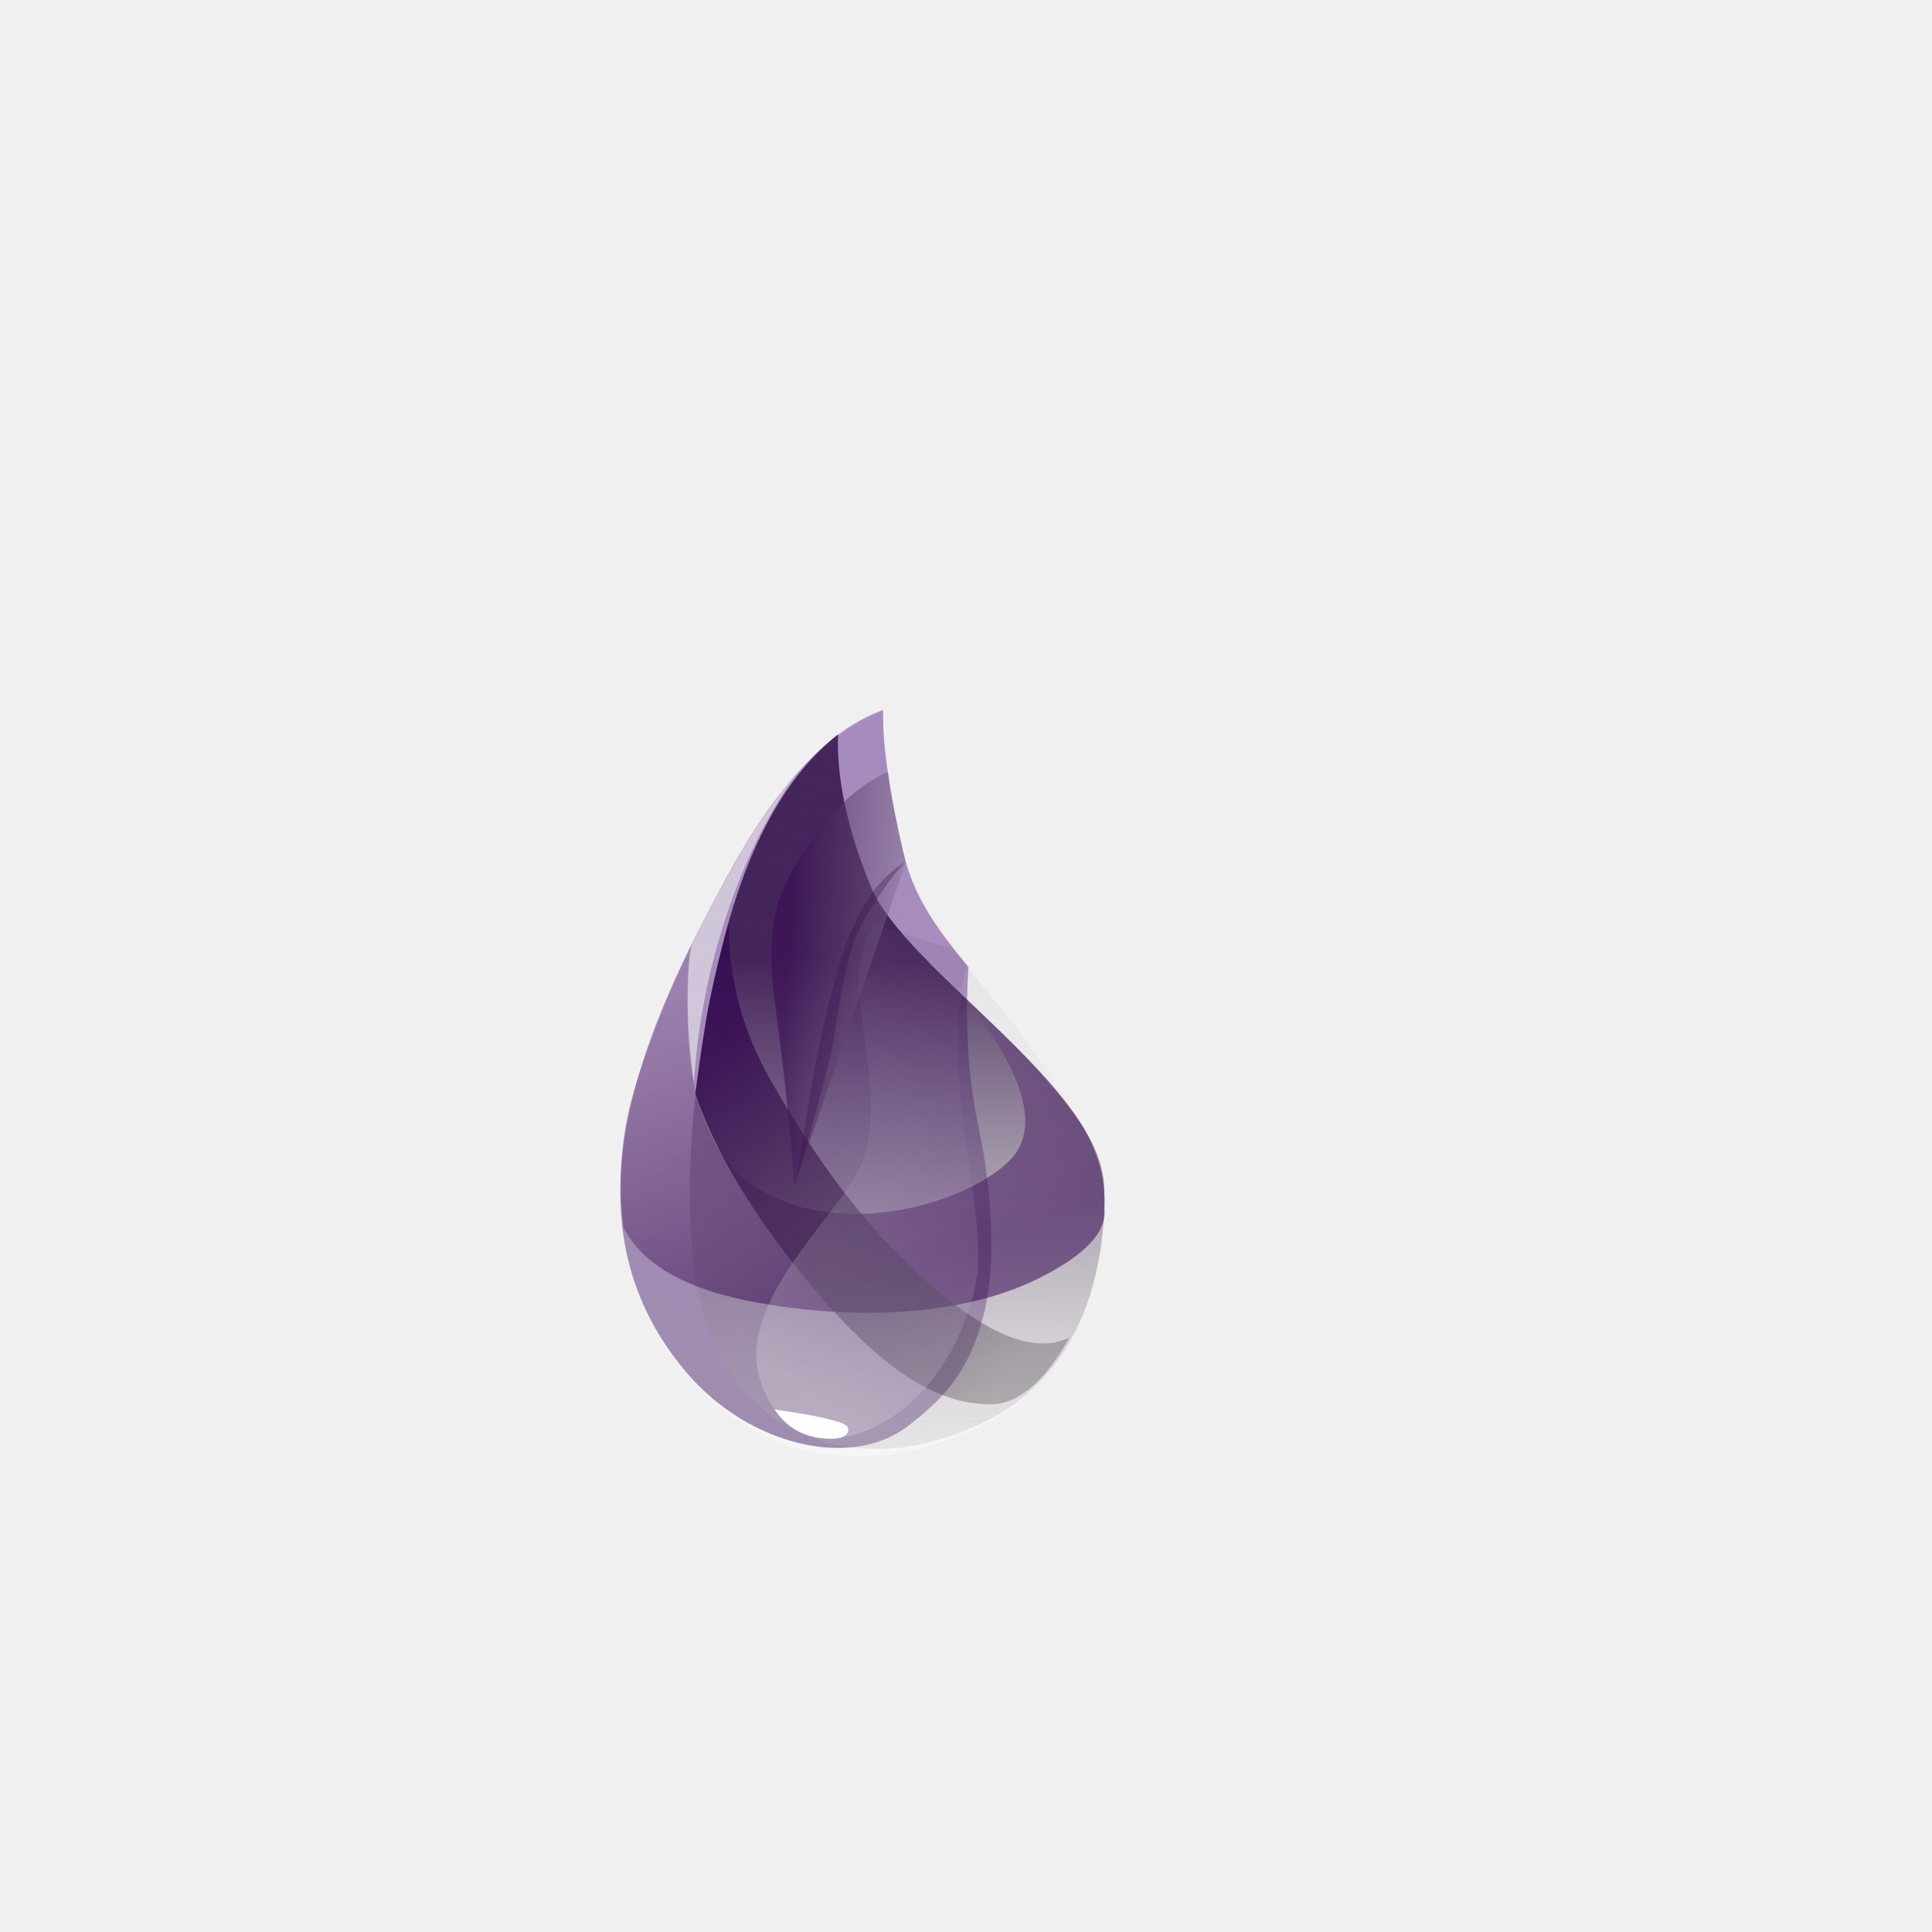
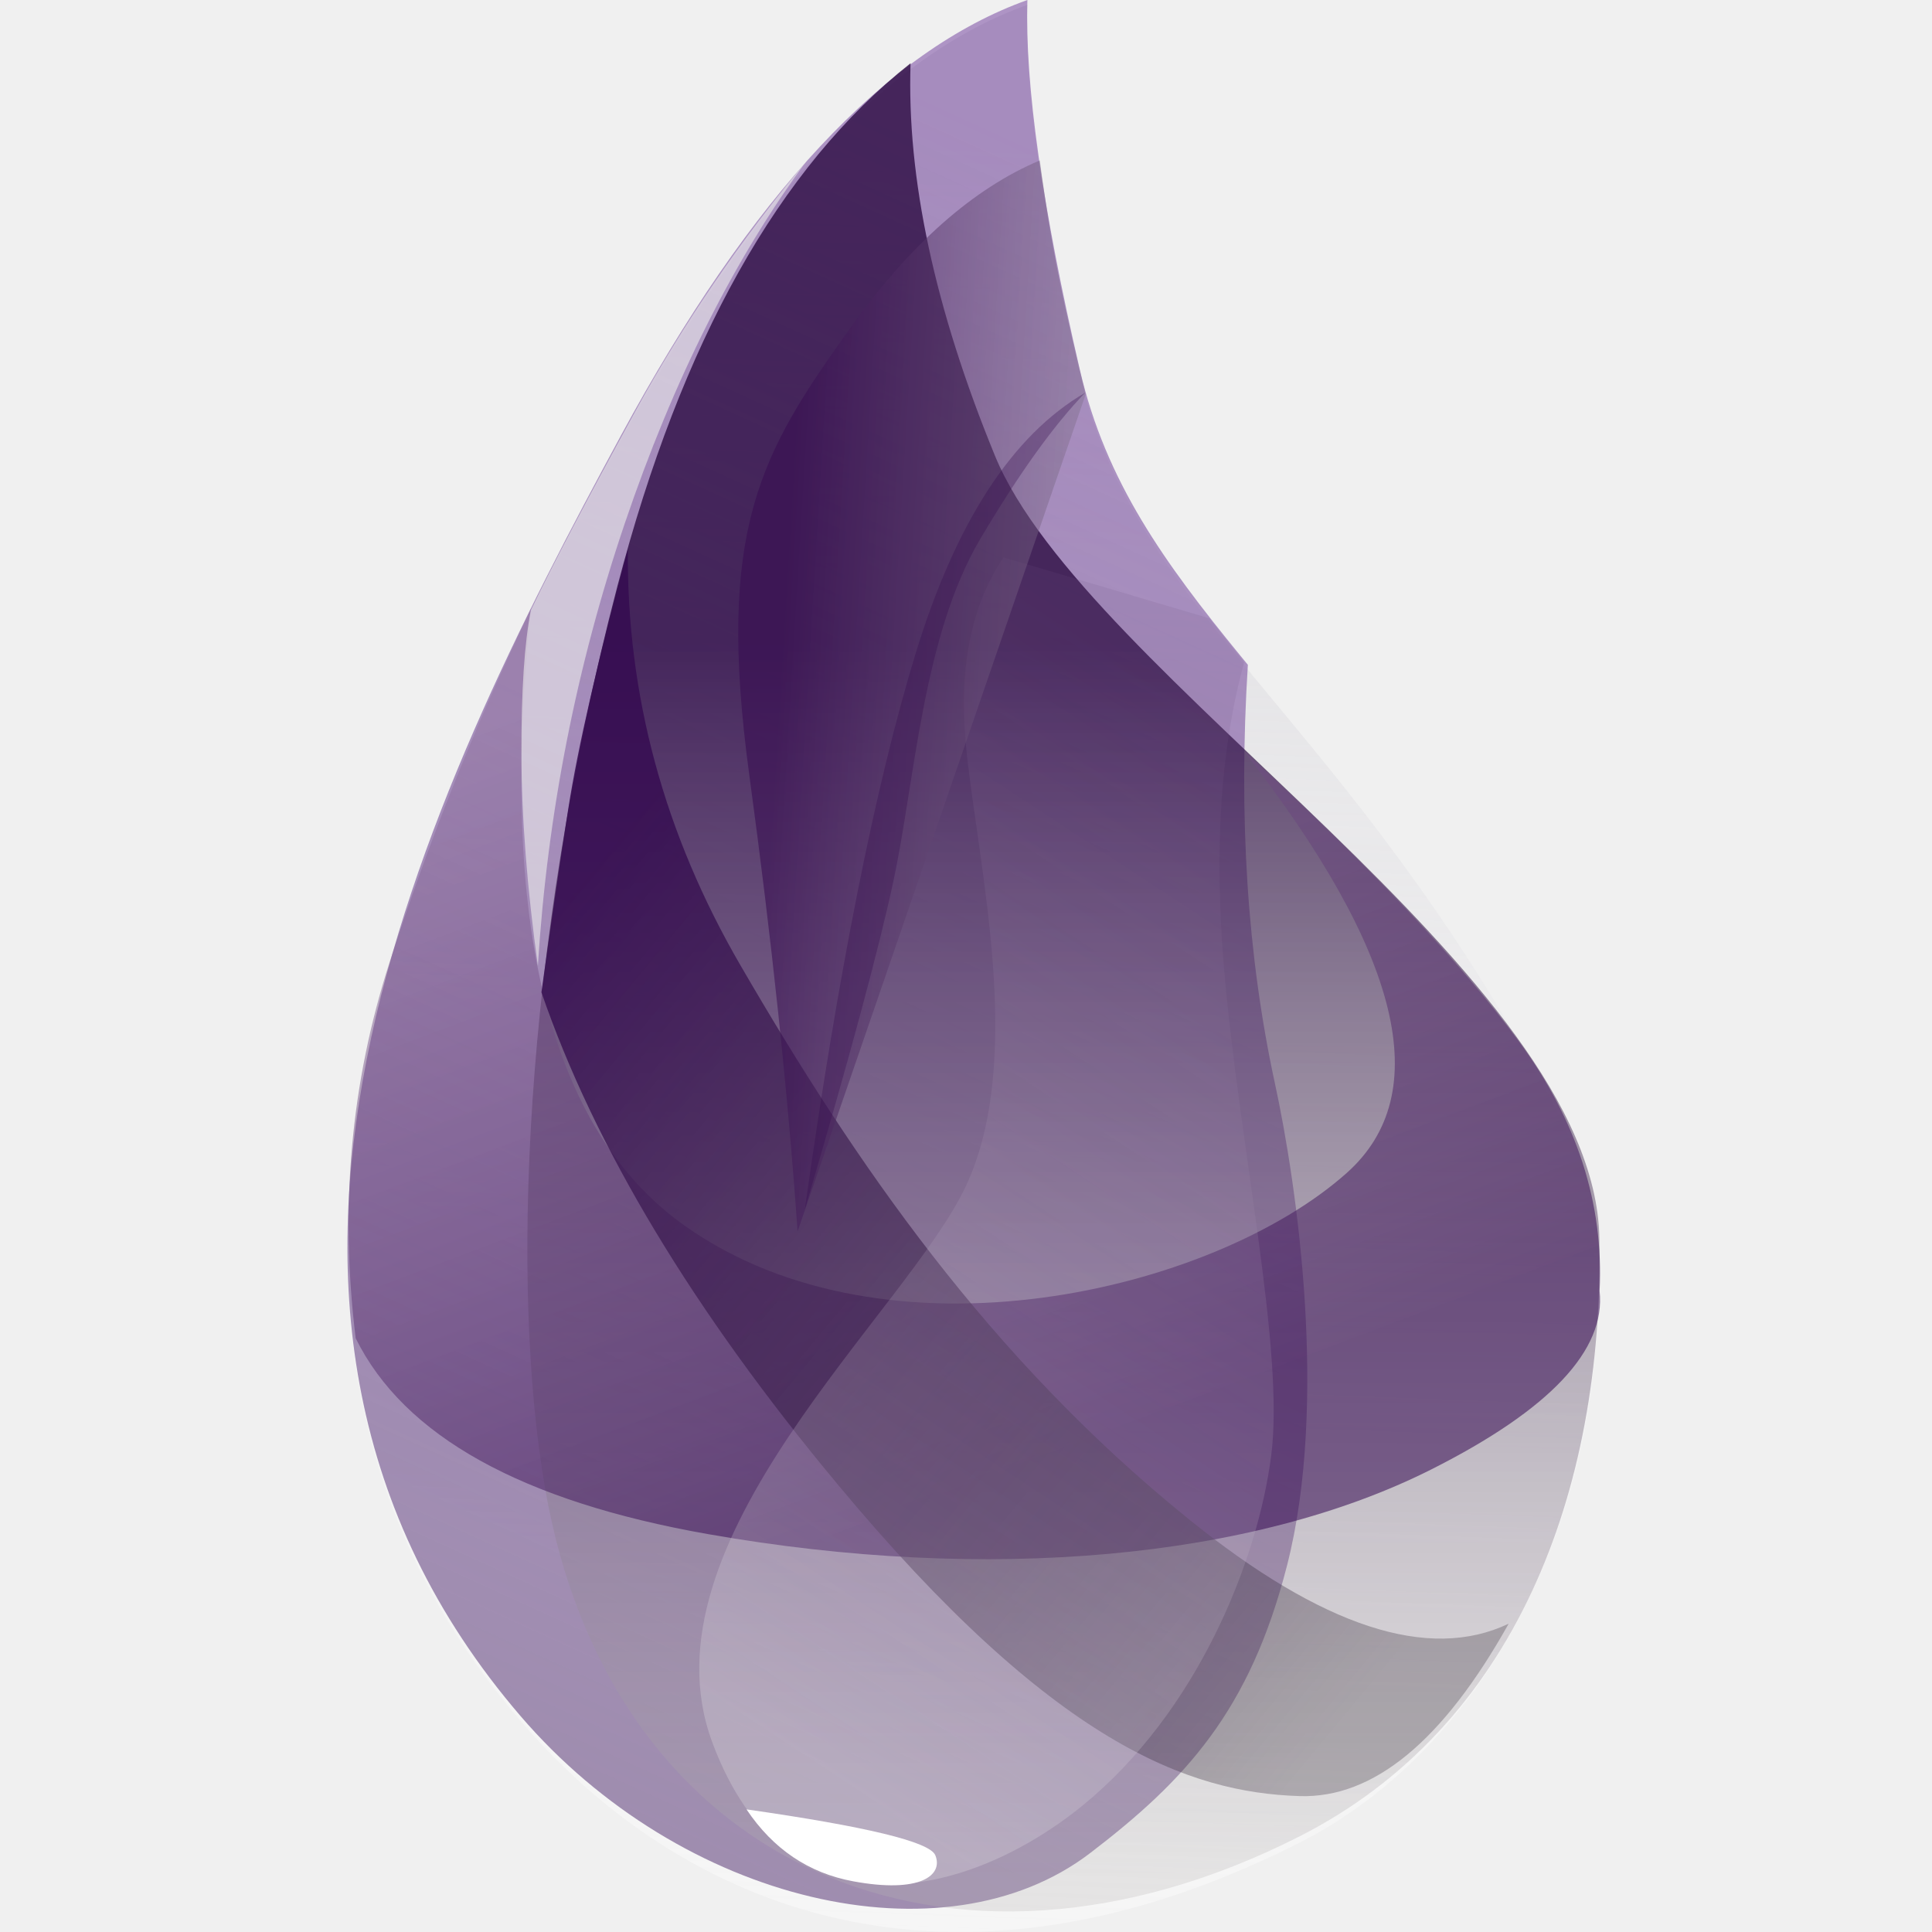
- <svg xmlns="http://www.w3.org/2000/svg" height="2500" width="2500" viewBox="-26.938 -60.828 136.132 165.537">
-   <linearGradient id="a" gradientTransform="matrix(.1297 0 0 .19998 11.41 0)" gradientUnits="userSpaceOnUse" x1="167.517" x2="160.31" y1="24.393" y2="320.034">
+ <svg xmlns="http://www.w3.org/2000/svg" height="64" viewBox="0 0 64 64" width="64">
+   <linearGradient id="a" gradientTransform="matrix(.129708 0 0 .1999786 11.40978 -.000001)" gradientUnits="userSpaceOnUse" x1="167.517" x2="160.31" y1="24.393" y2="320.034">
    <stop offset="0" stop-color="#d9d8dc" />
    <stop offset="1" stop-color="#fff" stop-opacity=".385" />
  </linearGradient>
-   <linearGradient id="b" gradientTransform="matrix(.1142 0 0 .22712 11.41 0)" gradientUnits="userSpaceOnUse" x1="199.036" x2="140.071" y1="21.413" y2="278.408">
+   <linearGradient id="b" gradientTransform="matrix(.1142094 0 0 .2271164 11.40978 -.000001)" gradientUnits="userSpaceOnUse" x1="199.036" x2="140.071" y1="21.413" y2="278.408">
    <stop offset="0" stop-color="#8d67af" stop-opacity=".672" />
    <stop offset="1" stop-color="#9f8daf" />
  </linearGradient>
-   <linearGradient id="c" gradientTransform="matrix(.12267 0 0 .21146 11.41 0)" gradientUnits="userSpaceOnUse" x1="206.428" x2="206.428" y1="100.918" y2="294.312">
+   <linearGradient id="c" gradientTransform="matrix(.1226669 0 0 .2114573 11.40978 -.000001)" gradientUnits="userSpaceOnUse" x1="206.428" x2="206.428" y1="100.918" y2="294.312">
    <stop offset="0" stop-color="#26053d" stop-opacity=".762" />
    <stop offset="1" stop-color="#b7b4b4" stop-opacity=".278" />
  </linearGradient>
-   <linearGradient id="d" gradientTransform="matrix(.18478 0 0 .14038 11.41 0)" gradientUnits="userSpaceOnUse" x1="23.483" x2="112.931" y1="171.718" y2="351.723">
+   <linearGradient id="d" gradientTransform="matrix(.1847796 0 0 .1403771 11.40978 -.000001)" gradientUnits="userSpaceOnUse" x1="23.483" x2="112.931" y1="171.718" y2="351.723">
    <stop offset="0" stop-color="#91739f" stop-opacity=".46" />
    <stop offset="1" stop-color="#32054f" stop-opacity=".54" />
  </linearGradient>
-   <linearGradient id="e" gradientTransform="matrix(.14184 0 0 .18287 11.41 0)" gradientUnits="userSpaceOnUse" x1="226.781" x2="67.804" y1="317.252" y2="147.413">
+   <linearGradient id="e" gradientTransform="matrix(.1418394 0 0 .1828746 11.40978 -.000001)" gradientUnits="userSpaceOnUse" x1="226.781" x2="67.804" y1="317.252" y2="147.413">
    <stop offset="0" stop-color="#463d49" stop-opacity=".331" />
    <stop offset="1" stop-color="#340a50" stop-opacity=".821" />
  </linearGradient>
-   <linearGradient id="f" gradientTransform="matrix(.10597 0 0 .24478 11.41 0)" gradientUnits="userSpaceOnUse" x1="248.016" x2="200.705" y1="88.755" y2="255.005">
+   <linearGradient id="f" gradientTransform="matrix(.1059691 0 0 .2447772 11.40978 -.000001)" gradientUnits="userSpaceOnUse" x1="248.016" x2="200.705" y1="88.755" y2="255.005">
    <stop offset="0" stop-color="#715383" stop-opacity=".145" />
    <stop offset="1" stop-color="#f4f4f4" stop-opacity=".234" />
  </linearGradient>
-   <linearGradient id="g" gradientTransform="matrix(.09173 0 0 .28277 11.41 0)" gradientUnits="userSpaceOnUse" x1="307.564" x2="156.451" y1="109.963" y2="81.527">
+   <linearGradient id="g" gradientTransform="matrix(.09173097 0 0 .2827706 11.40978 -.000001)" gradientUnits="userSpaceOnUse" x1="307.564" x2="156.451" y1="109.963" y2="81.527">
    <stop offset="0" stop-color="#a5a1a8" stop-opacity=".356" />
    <stop offset="1" stop-color="#370c50" stop-opacity=".582" />
  </linearGradient>
  <g fill-rule="evenodd">
-     <path d="M34.034.161c-4.65 1.648-9.139 6.459-13.466 14.431-6.49 11.96-14.874 28.954-3.33 42.41 5.34 6.224 14.158 9.898 25.73 4.08 9.297-4.675 11.883-18.09 8.545-24.393-6.885-13.003-13.87-16.21-15.74-24.274-1.247-5.376-1.827-9.46-1.74-12.254z" fill="url(#a)" />
-     <path d="M34.034 0c-4.674 1.665-9.162 6.476-13.466 14.431-6.455 11.934-14.874 28.954-3.33 42.41 5.34 6.224 14.045 8.235 18.875 4.544 3.149-2.407 5.29-4.701 6.524-9.535 1.374-5.382.32-12.629-.403-15.957-.914-4.213-1.213-8.836-.897-13.87a194.52 194.52 0 0 1-.25-.304c-2.514-3.078-4.454-5.758-5.314-9.465-1.247-5.376-1.827-9.46-1.74-12.254z" fill="url(#b)" />
-     <path d="M30.164 2.094c-4.353 3.44-7.59 9.21-9.71 17.31-3.18 12.151-3.524 23.356-2.402 29.874 2.174 12.634 13.446 17.43 25.007 11.55 7.115-3.62 10.079-11.388 9.922-19.82-.163-8.732-17.035-18.627-20.023-25.913-1.992-4.858-2.923-9.192-2.794-13.001z" fill="url(#c)" />
-     <path d="M41.2 24.874c5.22 6.695 6.358 11.356 3.413 13.982-4.416 3.939-15.217 6.509-21.936 1.744-4.48-3.177-6.175-9.991-5.085-20.444a93.87 93.87 0 0 0-4.69 11.736C11.624 35.854 11.25 40 11.782 44.33c1.602 3.24 5.495 5.403 11.68 6.491 9.28 1.632 18.06.825 23.953-2.145 3.929-1.98 5.787-3.952 5.575-5.914.141-2.898-.752-5.656-2.681-8.276-1.93-2.62-4.966-5.823-9.11-9.613z" fill="url(#d)" />
-     <path d="M20.8 18.189c-.044 4.835 1.199 9.431 3.729 13.79 3.795 6.536 8.225 12.994 14.854 18.348 4.42 3.57 7.951 4.722 10.594 3.46-2.17 3.885-4.48 5.789-6.925 5.711-3.669-.116-8.142-1.72-15.31-10.333-4.778-5.742-8.047-11.174-9.806-16.295.279-2.032.575-4.055.887-6.07.313-2.016.972-4.886 1.976-8.611z" fill="url(#e)" />
-     <path d="M32.011 24.824c.406 3.94 1.938 10.24 0 14.435s-10.89 11.773-8.42 18.45c2.472 6.675 8.494 5.177 12.272 2.1 3.778-3.077 5.8-8.08 6.248-11.598.448-3.518-1.072-10.287-1.567-16.176-.33-3.925-.106-7.29.671-10.097l-1.157-1.456-6.814-2.018c-1.092 1.615-1.503 3.735-1.233 6.36z" fill="url(#f)" />
-     <path d="M34.443 5.315c-2.205.932-4.294 2.778-6.268 5.539-2.96 4.141-4.468 6.624-3.352 14.833.744 5.473 1.277 10.508 1.598 15.105l9.543-27.727a94.747 94.747 0 0 1-.875-3.828 58.628 58.628 0 0 1-.646-3.922z" fill="url(#g)" />
-     <path d="M35.946 13.01c-2.423 1.414-4.3 4.31-5.632 8.69-1.331 4.38-2.55 10.503-3.655 18.37 1.474-5.004 2.452-8.627 2.933-10.872.722-3.366.969-8.127 2.887-11.359 1.278-2.155 2.434-3.764 3.467-4.83z" fill="#330a4c" fill-opacity=".316" />
-     <path d="M24.729 59.938c3.986.57 6.071 1.076 6.254 1.52.274.664-.505 1.272-2.718.863-1.475-.272-2.654-1.067-3.536-2.383z" fill="#fff" />
-     <path d="M26.732 5.315c-2.193 2.62-4.093 5.397-5.7 8.331s-2.757 5.125-3.446 6.569c-.214 1.077-.318 2.666-.313 4.767.005 2.102.187 4.439.545 7.01A56.379 56.379 0 0 1 20.7 17.328c1.608-4.74 3.618-8.745 6.032-12.013z" fill="#ededed" fill-opacity=".603" />
+     <path d="m34.034.161c-4.65 1.648-9.138 6.459-13.466 14.431-6.491 11.959-14.874 28.953-3.33 42.409 5.341 6.225 14.159 9.899 25.731 4.08 9.297-4.674 11.882-18.088 8.544-24.392-6.885-13.003-13.87-16.21-15.74-24.274-1.247-5.376-1.827-9.461-1.739-12.254z" fill="url(#a)" />
+     <path d="m34.034-0c-4.673 1.665-9.162 6.476-13.466 14.431-6.456 11.934-14.874 28.953-3.33 42.409 5.341 6.225 14.045 8.236 18.875 4.545 3.149-2.407 5.29-4.701 6.524-9.535 1.374-5.382.32-12.629-.403-15.957-.914-4.212-1.213-8.835-.897-13.87-.111-.136-.194-.237-.249-.304-2.515-3.077-4.455-5.758-5.315-9.464-1.247-5.376-1.827-9.461-1.739-12.254z" fill="url(#b)" />
+     <path d="m30.164 2.094c-4.353 3.44-7.589 9.21-9.709 17.311-3.18 12.151-3.525 23.356-2.403 29.873 2.174 12.634 13.446 17.43 25.007 11.549 7.115-3.619 10.079-11.388 9.922-19.82-.163-8.731-17.035-18.626-20.023-25.913-1.992-4.858-2.923-9.191-2.794-13.001z" fill="url(#c)" />
+     <path d="m41.199 24.874c5.22 6.695 6.358 11.355 3.414 13.981-4.417 3.939-15.217 6.509-21.937 1.744-4.479-3.177-6.174-9.991-5.085-20.444-1.849 3.862-3.413 7.774-4.69 11.736-1.278 3.962-1.651 8.109-1.119 12.439 1.601 3.24 5.495 5.403 11.68 6.491 9.278 1.632 18.06.825 23.953-2.145 3.928-1.98 5.786-3.952 5.574-5.914.142-2.898-.752-5.656-2.681-8.276-1.929-2.619-4.965-5.824-9.109-9.613z" fill="url(#d)" />
+     <path d="m20.799 18.189c-.044 4.835 1.2 9.431 3.73 13.789 3.795 6.536 8.225 12.995 14.854 18.349 4.419 3.569 7.951 4.722 10.594 3.459-2.171 3.885-4.479 5.789-6.925 5.712-3.669-.116-8.142-1.72-15.31-10.333-4.778-5.742-8.047-11.174-9.807-16.295.279-2.032.575-4.055.888-6.071.313-2.016.971-4.886 1.976-8.61z" fill="url(#e)" />
+     <path d="m32.011 24.824c.406 3.939 1.938 10.24 0 14.435-1.938 4.195-10.891 11.773-8.419 18.449 2.471 6.676 8.494 5.177 12.271 2.101 3.778-3.077 5.8-8.079 6.248-11.598.448-3.518-1.072-10.288-1.567-16.176-.33-3.925-.106-7.291.671-10.097l-1.158-1.457-6.813-2.017c-1.092 1.614-1.503 3.734-1.233 6.36z" fill="url(#f)" />
+     <path d="m34.443 5.315c-2.205.932-4.295 2.778-6.268 5.539-2.96 4.141-4.468 6.624-3.352 14.833.744 5.473 1.277 10.508 1.598 15.105l9.543-27.727c-.351-1.413-.643-2.689-.875-3.828-.233-1.139-.448-2.447-.645-3.922z" fill="url(#g)" />
+     <path d="m35.946 13.01c-2.423 1.414-4.3 4.311-5.631 8.691-1.332 4.38-2.55 10.503-3.655 18.369 1.474-5.003 2.451-8.627 2.933-10.871.722-3.367.969-8.127 2.887-11.359 1.278-2.155 2.434-3.764 3.467-4.829z" fill="#330a4c" fill-opacity=".316" />
+     <path d="m24.729 59.938c3.987.57 6.071 1.076 6.254 1.519.274.665-.505 1.273-2.718.864-1.475-.272-2.654-1.067-3.536-2.383z" fill="#fff" />
+     <path d="m26.732 5.315c-2.193 2.62-4.093 5.397-5.7 8.332s-2.756 5.124-3.446 6.568c-.214 1.077-.318 2.666-.313 4.768.005 2.101.187 4.438.545 7.01.314-5.036 1.275-9.924 2.882-14.665 1.608-4.741 3.618-8.745 6.031-12.013z" fill="#ededed" fill-opacity=".603" />
  </g>
+   <style class="darkreader darkreader--fallback">html, body, body :not(iframe) {
+     background-color: #181a1b !important;
+     border-color: #776e62 !important;
+     color: #e8e6e3 !important;
+     }</style>
</svg>
